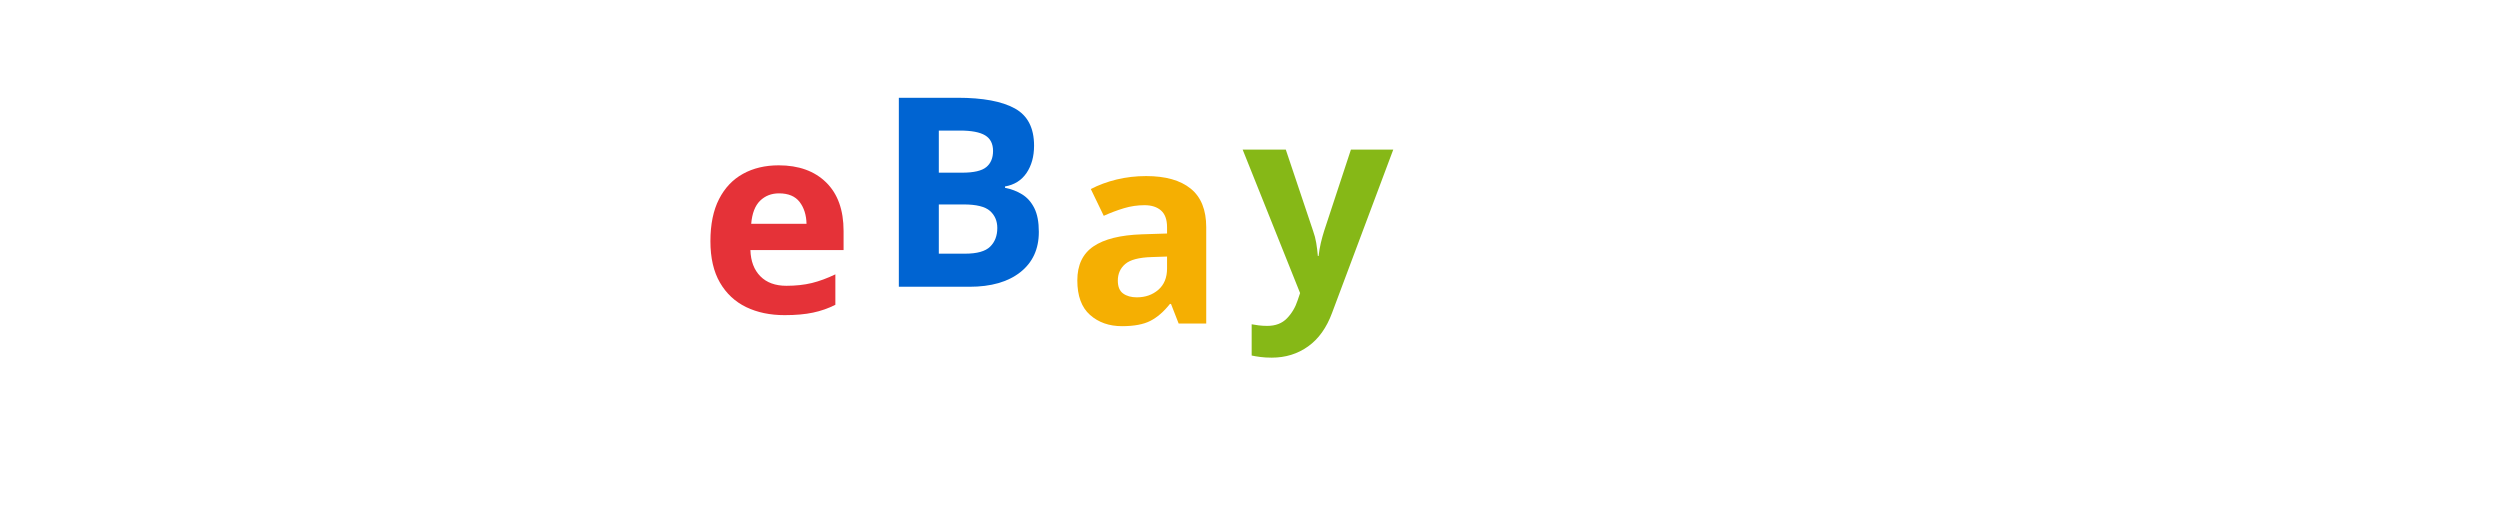
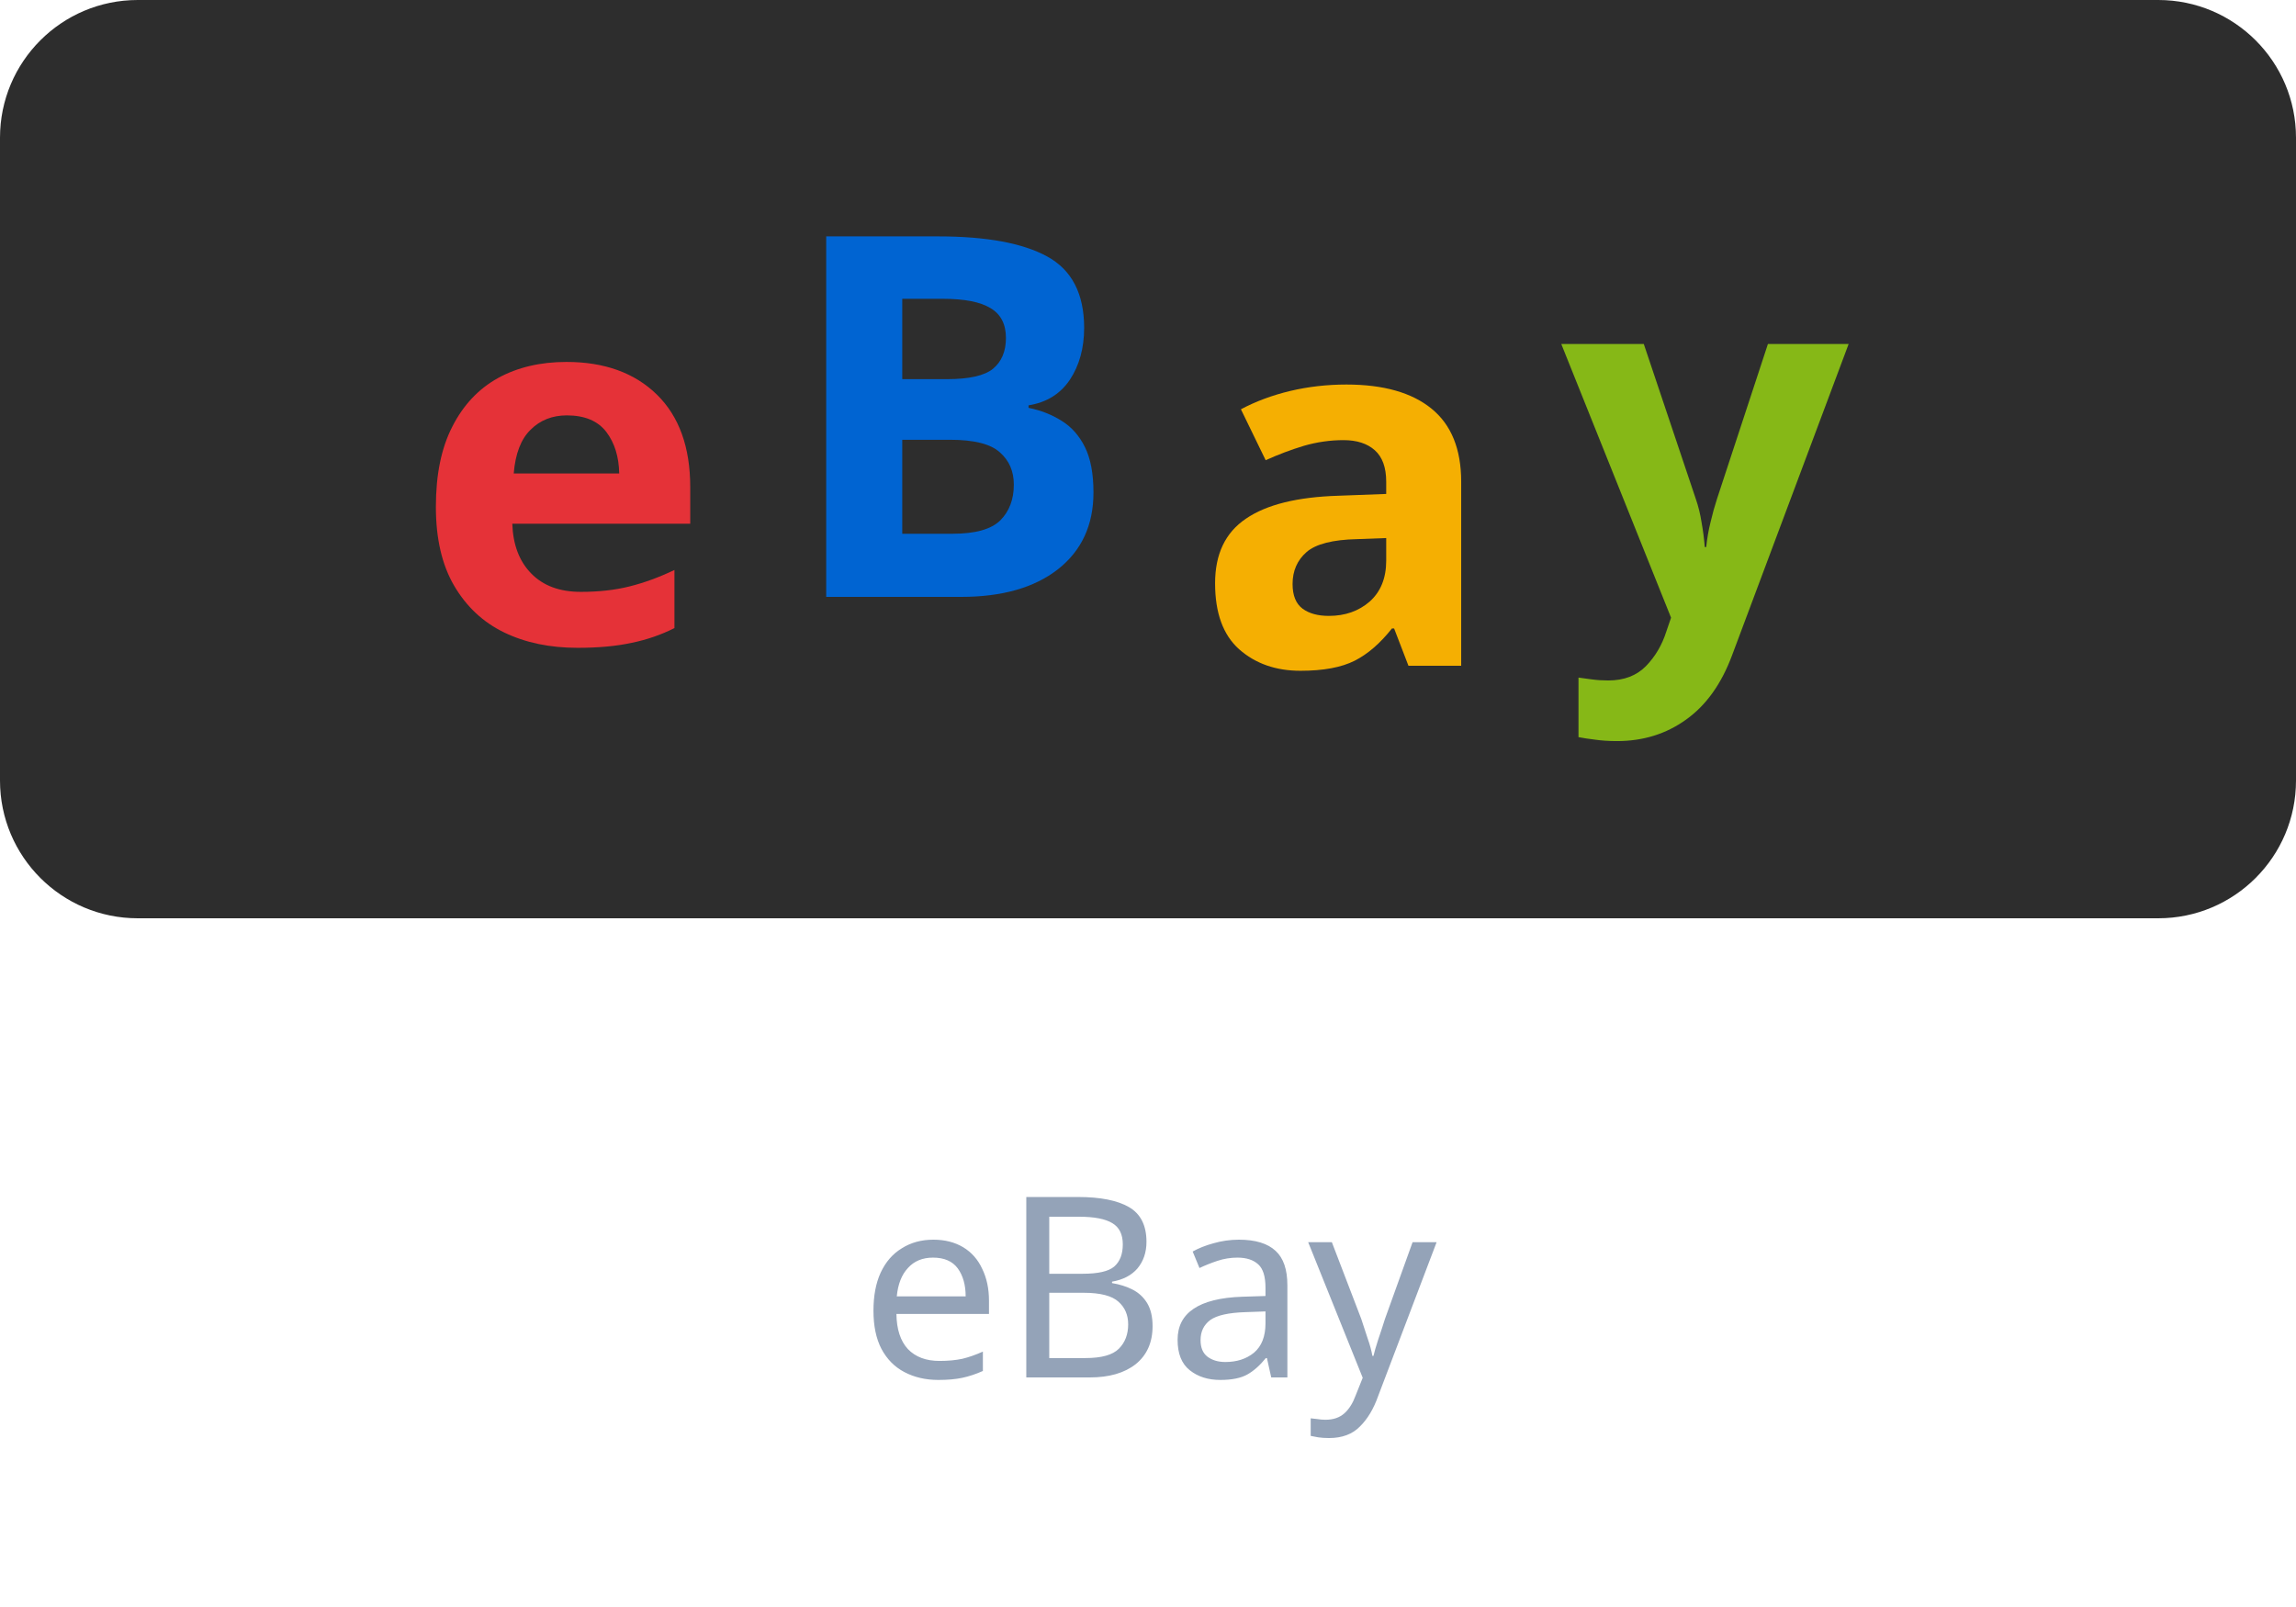
- <svg xmlns="http://www.w3.org/2000/svg" width="100%" viewBox="0 0 680 140" role="img">
-   <g transform="translate(190, 30)">
-     <text x="0" y="55" font-family="system-ui, sans-serif" font-size="72" font-weight="800" fill="#E53238">e</text>
-     <text x="48" y="48" font-family="system-ui, sans-serif" font-size="72" font-weight="800" fill="#0064D2">B</text>
-     <text x="100" y="58" font-family="system-ui, sans-serif" font-size="72" font-weight="800" fill="#F5AF02">a</text>
-     <text x="148" y="50" font-family="system-ui, sans-serif" font-size="72" font-weight="800" fill="#86B817">y</text>
-   </g>
+ <svg xmlns="http://www.w3.org/2000/svg" viewBox="0 0 100 70">
+   <rect x="0" y="0" width="100" height="40" rx="6" fill="#2D2D2D" />
+   <text x="18" y="28" font-family="system-ui, sans-serif" font-size="22" font-weight="800" fill="#E53238">e</text>
+   <text x="34" y="26" font-family="system-ui, sans-serif" font-size="22" font-weight="800" fill="#0064D2">B</text>
+   <text x="52" y="29" font-family="system-ui, sans-serif" font-size="22" font-weight="800" fill="#F5AF02">a</text>
+   <text x="68" y="27" font-family="system-ui, sans-serif" font-size="22" font-weight="800" fill="#86B817">y</text>
+   <text x="50" y="60" text-anchor="middle" font-family="system-ui, sans-serif" font-size="11" fill="#94a3b8">eBay</text>
</svg>
